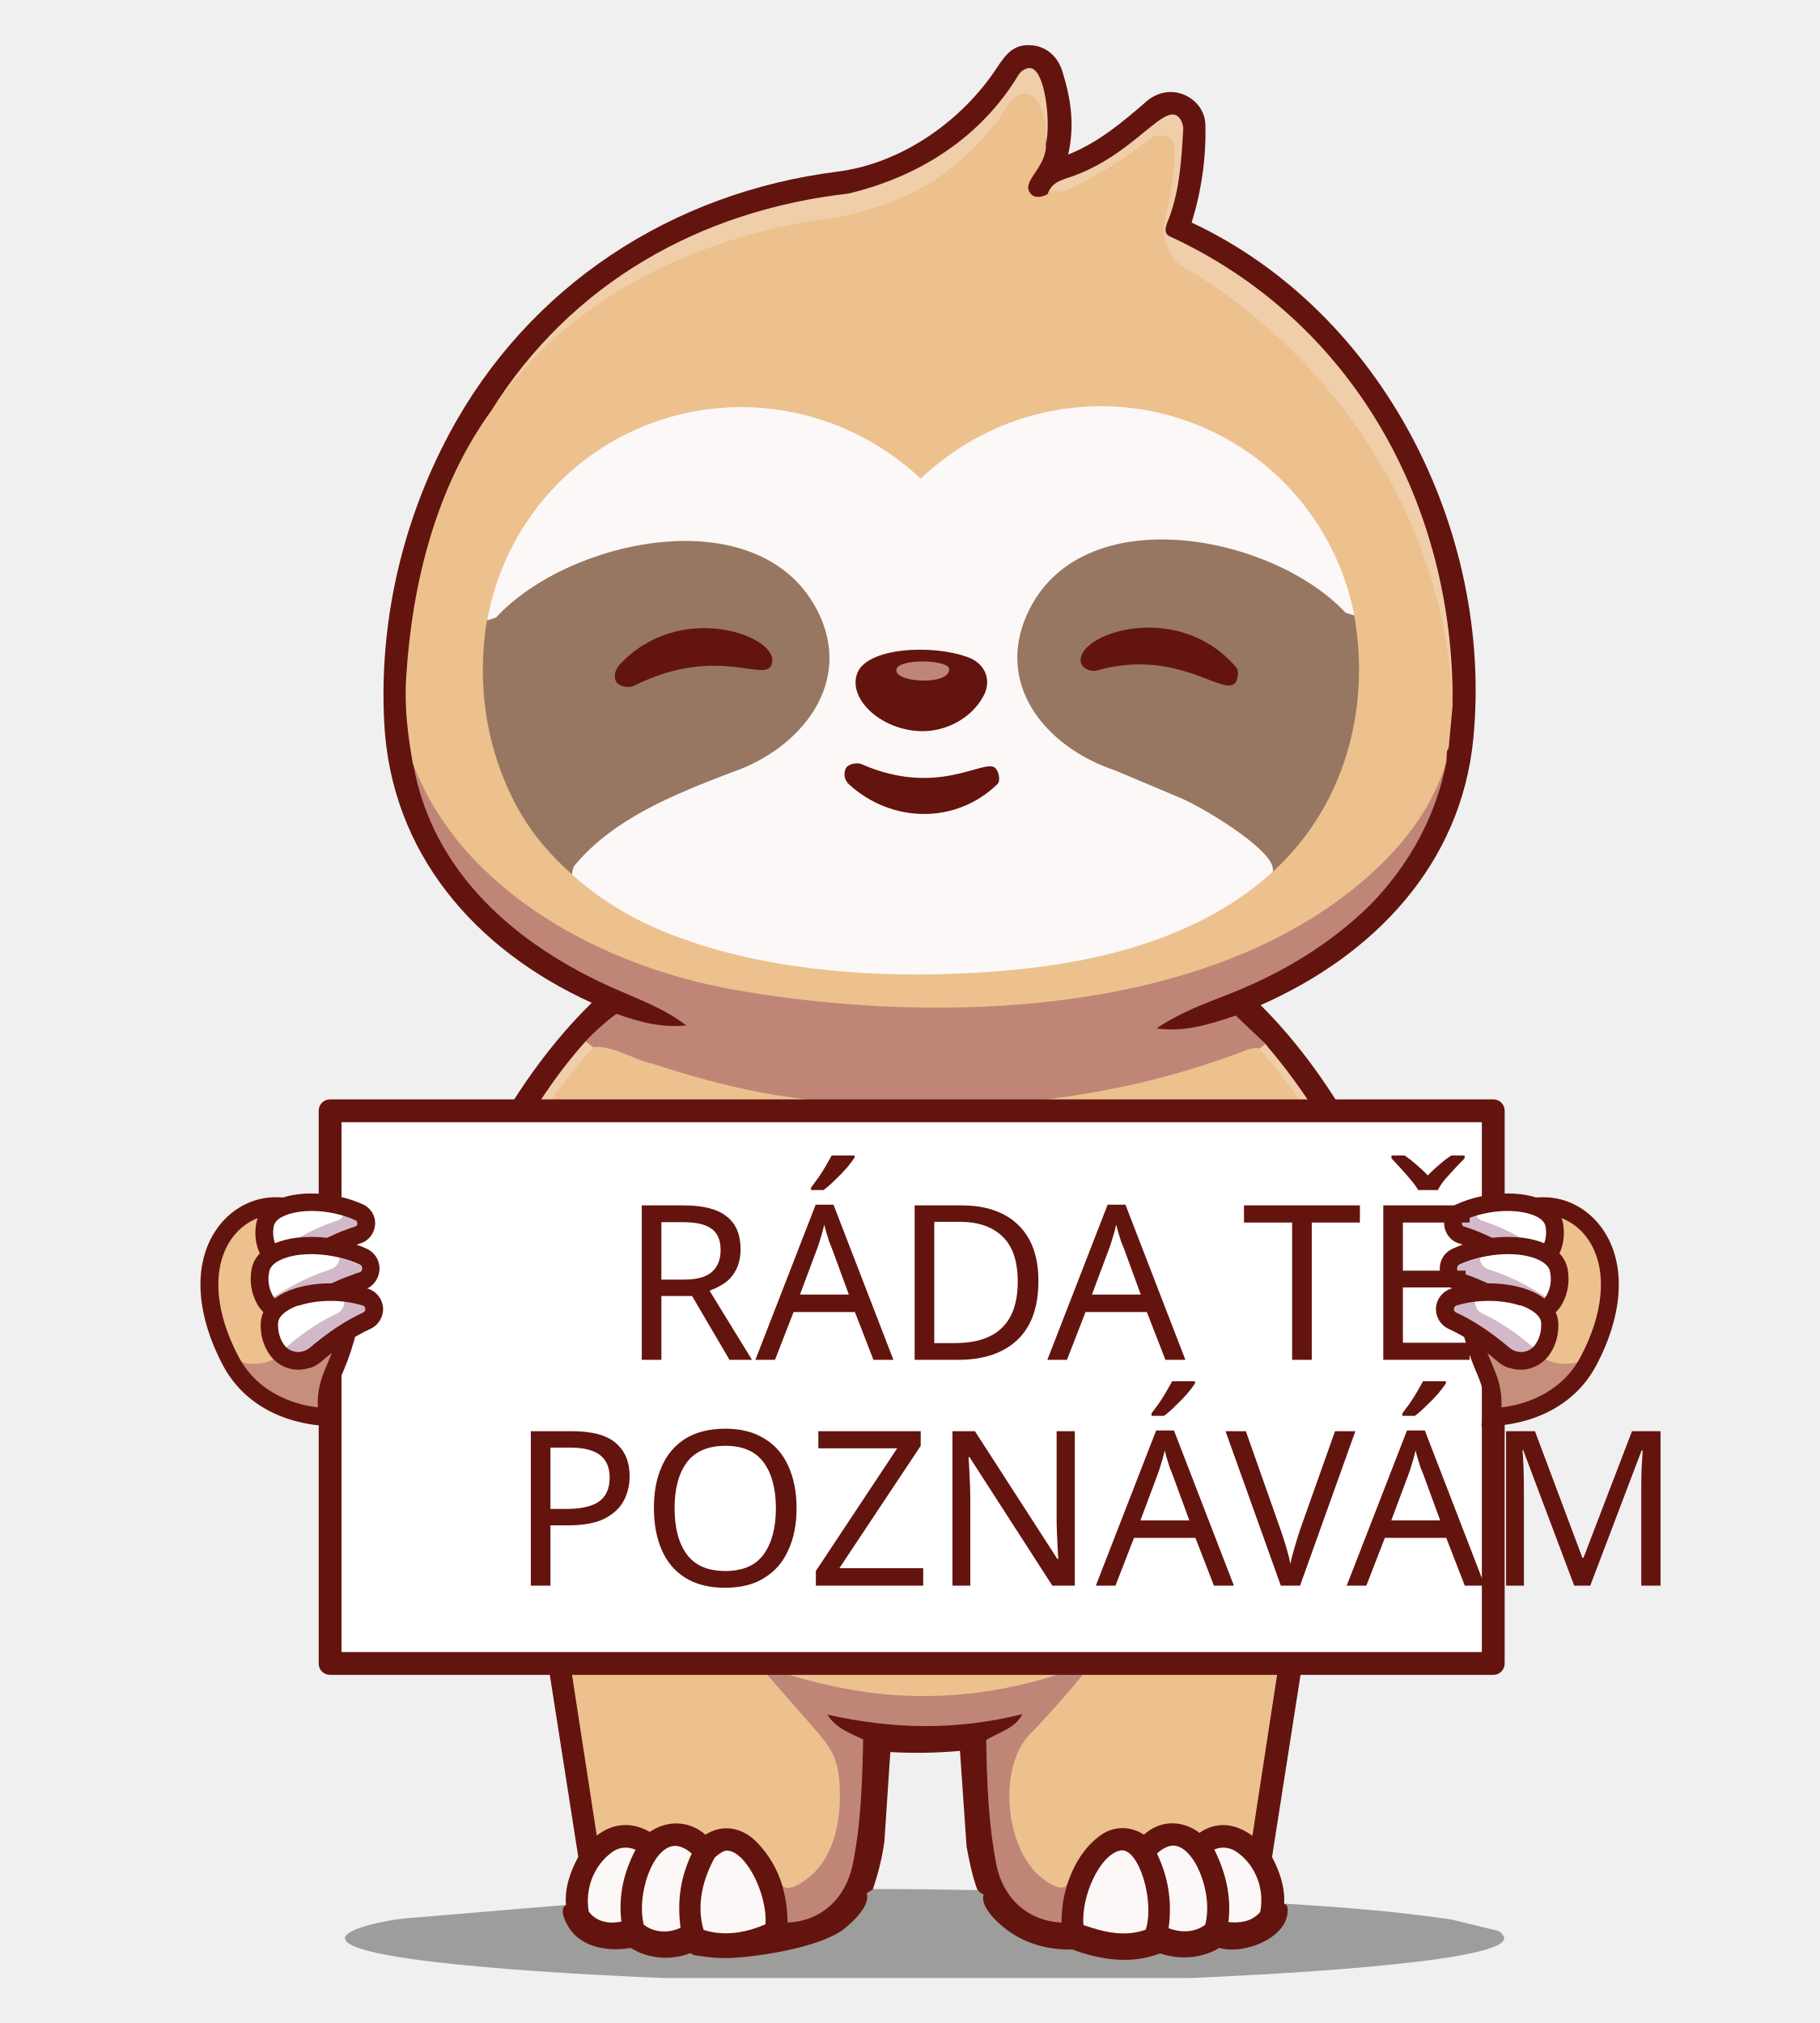
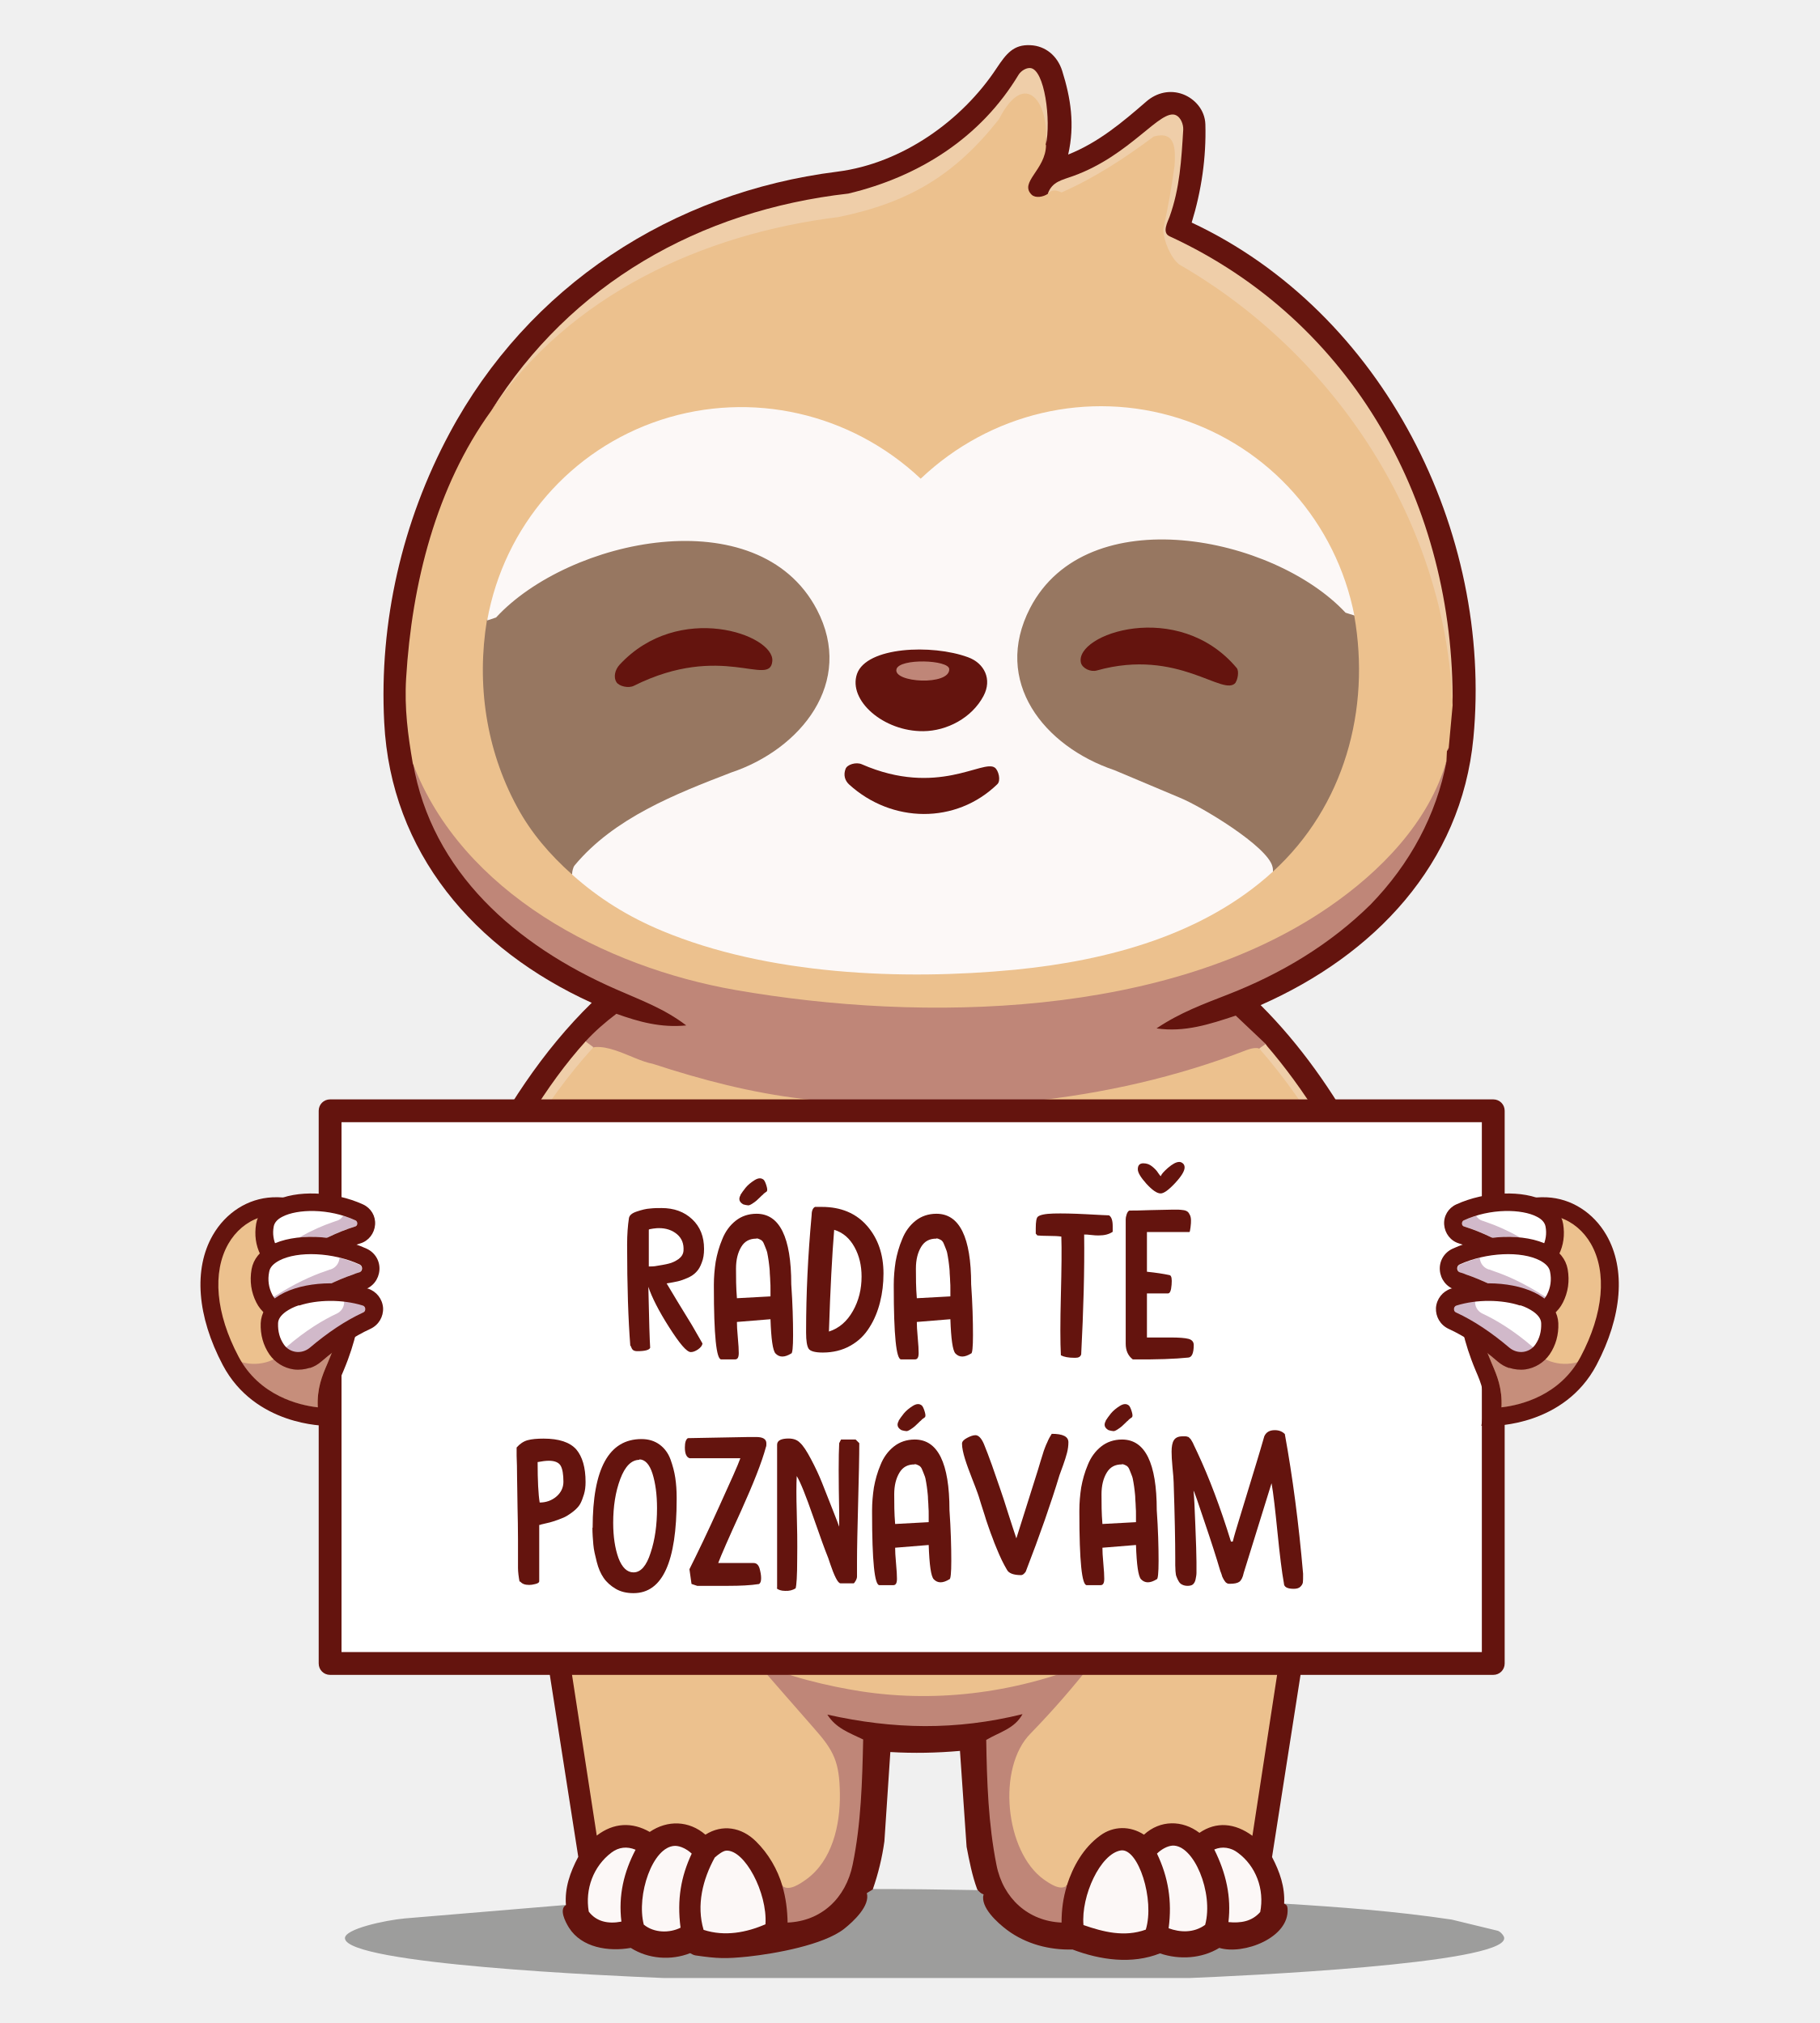
<svg xmlns="http://www.w3.org/2000/svg" id="Vrstva_1" data-name="Vrstva 1" viewBox="0 0 79.69 88.62">
  <defs>
    <style>
      .cls-1 {
        fill: #ecc18e;
      }

      .cls-2 {
        fill: #fff;
      }

      .cls-3 {
        fill: #efcea9;
      }

      .cls-4 {
        fill: #c68e7b;
      }

      .cls-5 {
        fill: #bf8678;
      }

      .cls-6 {
        fill: #9d9d9c;
      }

      .cls-7 {
        fill: #fcf8f7;
      }

      .cls-8 {
        fill: #d1b9ca;
      }

-       .cls-9, .cls-10 {
+       .cls-9 {
        fill: #64140e;
      }

      .cls-10 {
-         font-family: KabouterDEMO-Regular, 'Kabouter DEMO';
-         font-size: 9.48px;
-       }
- 
-       .cls-11 {
        fill: #977761;
      }
    </style>
  </defs>
  <g>
    <g>
      <path class="cls-6" d="M29.09,86.65c-2.27-.09-13.92-.6-13.98-1.74-.02-.41,1.76-.79,2.61-.87l7.05-.59c.07.77.49,1.38,1.24,1.61.52.16,1.07.18,1.63.09.76.46,1.66.55,2.57.23.9.37,1.84.27,2.83.09l1.72-.32c1.43-.14,2.6-.92,3.19-2.23l.14-.17c1.6,0,3.21.02,4.81.05l.16.18c.71,1.51,2.24,2.28,3.93,2.23,1.24.46,2.57.64,3.8.17.92.29,1.79.21,2.58-.23.73.11,1.47.03,2.1-.34.5-.29.73-.86.76-1.42,2.45.15,4.89.33,7.36.7l2.02.49c.11.03.29.23.28.33-.02,1.13-11.59,1.65-13.8,1.74" />
      <g>
        <path class="cls-9" d="M56.24,83.39c.13.05.15.11.16.22.09,1.28-1.94,2.04-2.99,1.72-.77.47-1.75.53-2.6.24-1.23.49-2.62.29-3.83-.17-1.01.03-2.04-.24-2.86-.85-.44-.33-1.18-1-1.04-1.56-.06-.03-.12-.06-.17-.11s-.09-.08-.11-.13c-.22-.6-.34-1.23-.46-1.85l-.29-4.2c-1.01.09-2.03.11-3.05.05l-.26,3.91c-.1.72-.27,1.42-.51,2.11l-.26.16c.15.55-.57,1.23-1,1.57-.9.7-3,1.08-4.2,1.21-.98.1-1.34.09-2.3-.05-.08-.01-.17-.06-.24-.1-.83.33-1.83.26-2.6-.23-.96.17-2.15,0-2.71-.89-.16-.26-.44-.8-.13-.99-.06-.74.18-1.43.54-2.11l-1.34-8.57c-.42.49-1.03.63-1.6.28-1.03.37-1.98-.12-2.73-.9-1.06-1.1-1.45-2.56-1.8-4.04-.61-2.62-.67-5.17-.14-7.84,1.14-5.67,3.96-12.21,8.2-16.34-5.15-2.34-8.8-6.59-9.09-12.28-.23-4.4.79-8.8,2.85-12.65,3.46-6.47,9.75-10.57,17-11.48,2.83-.36,5.46-2.23,6.98-4.54.42-.63.74-1.04,1.48-1,.65.03,1.18.46,1.39,1.13.37,1.18.56,2.35.26,3.66,1.33-.53,2.37-1.41,3.42-2.32.46-.4,1.05-.53,1.61-.32.5.19.96.67.98,1.32.04,1.45-.17,2.9-.6,4.3,8.4,3.94,13.2,13.56,12.34,22.58-.53,5.53-4.35,9.51-9.32,11.7,3.46,3.45,5.79,8.25,7.26,12.84.76,2.54,1.26,5.09,1.21,7.71-.02.96-.21,1.84-.38,2.77-.25,1.35-.53,2.65-1.22,3.83-.75,1.26-1.99,2.36-3.39,1.88-.56.34-1.22.25-1.64-.28l-1.34,8.57c.34.65.57,1.31.53,2.05Z" />
        <g>
          <g>
            <g>
              <path class="cls-7" d="M50.19,84.53c-.94.34-1.86.1-2.73-.2-.11-1.28.74-3.13,1.64-3.27.76-.11,1.49,2.16,1.09,3.47Z" />
              <path class="cls-7" d="M52.79,84.32c-.51.37-1.11.33-1.6.15.16-1.19-.02-2.25-.51-3.27.18-.18.44-.33.67-.35.94-.06,1.82,2.07,1.44,3.47Z" />
              <path class="cls-7" d="M55.2,83.76c-.37.42-.86.49-1.39.44.13-1.1-.1-2.14-.62-3.18.34-.15.73-.09,1.03.14.79.58,1.18,1.6.98,2.61Z" />
            </g>
            <path class="cls-5" d="M63.37,33.32c-.45,2.39-1.61,4.53-3.34,6.31-1.78,1.75-3.9,3.02-6.23,3.93-1.07.42-2.1.79-3.14,1.49,1.23.18,2.32-.18,3.47-.56l1.31,1.24c.17.21-.08.36-.27.19-2.49,1.09-5.09,1.82-7.84,2.24-3.75.57-7.45.64-11.24.28-3.56-.33-6.93-1.2-10.16-2.58-.18.2-.4,0-.29-.23.4-.44.87-.85,1.36-1.22.98.35,1.94.62,3.06.51-.98-.75-2.03-1.12-3.09-1.59-4.36-1.91-8.06-5.12-8.88-9.92.12.01.22.16.3.34,2.37,5.46,8.22,8.34,13.89,9.43,5.76,1.11,11.73,1.08,17.46-.16,5.75-1.24,11.34-4.24,13.63-9.7Z" />
            <path class="cls-5" d="M46.73,82.62c-.16.51-.23,1.04-.23,1.6-1.45-.06-2.56-1.05-2.85-2.52-.36-1.8-.42-3.65-.45-5.48.59-.35,1.24-.49,1.59-1.13-2.92.72-5.65.67-8.55.02.38.6.95.79,1.57,1.09-.04,1.83-.09,3.69-.46,5.48-.3,1.48-1.38,2.48-2.85,2.54-.01-.56-.08-1.1-.23-1.6,2.13-.46,2.63-3.28,2.2-5.32-.13-.59-.59-1.01-.96-1.47-1.04-1.06-1.97-2.16-2.85-3.31l-.07-.08.1-.06.04.03c4.97,2.35,10.66,2.3,15.71-.07-.9,1.3-1.9,2.38-2.95,3.5-.43.46-.85.94-.96,1.57-.38,2.06.11,4.69,2.2,5.22Z" />
            <path class="cls-5" d="M25.02,60.12l-.7,5.93c-.08.66-.31,1.25-.73,1.74-1.51.67-3.31.66-4.75-.2-.39-1.1-.48-2.22-.49-3.32l.59,1.32c.35.86,1.12,1.42,1.93,1.5,2.07.22,2.74-1.58,3.24-3.5l.76-3.37.16-.1Z" />
            <g>
              <path class="cls-1" d="M56.25,70.18l.12.4-1.51,9.84c-.76-.56-1.58-.64-2.32-.13-.75-.57-1.72-.57-2.43.08-.6-.39-1.34-.39-1.92.04-.74.54-1.19,1.35-1.46,2.19-.28.24-.74-.08-1.01-.27-1.69-1.21-2.07-4.9-.57-6.4.97-1,1.88-2.04,2.74-3.15-3.21,1.34-6.73,1.84-10.18,1.31-1.3-.2-3.47-.68-4.58-1.33-.16-.09-.28-.22-.39-.37l-.07.11c.18.09.36.19.49.35.83.95,1.65,1.9,2.48,2.84.89,1,1.13,1.49,1.15,2.88s-.34,2.93-1.46,3.75c-.28.2-.78.55-1.06.29-.21-.72-.61-1.41-1.16-1.95-.63-.62-1.47-.76-2.21-.29-.72-.62-1.66-.65-2.44-.12-.77-.44-1.58-.41-2.32.16l-1.5-9.75v-.11s-.01-.18-.01-.18l.05-.24c1.1-.76,1.33-2.28,1.35-3.54-.06-2.82-.09-5.72.36-8.53.35-1.72.78-3.73,1.08-5.47,0-.55-.14-.66-.4-.03-2.03,4.28-1.85,8.72-3.42,12.91-1.33,3.04-5,1.97-5.3-1.16.12-5.85,3.11-13.72,7.02-18.11.84-.88,2.26.23,3.22.4,2.17.71,4.31,1.27,6.59,1.54,6.53.79,13.33.22,19.45-2.15.22-.08.42-.11.61-.04,4.1,4.14,7.5,12.78,7.39,18.6-.17,2.07-2.85,3.67-4.49,2.13-1.05-1.11-1.33-2.8-1.69-4.24-.65-3.42-1.1-6.98-2.68-10.15-.17-.5-.24.05-.24.3.3,1.69.79,4.01,1.13,5.77.35,2.81.37,5.67.34,8.51,0,1.23.32,2.45,1.24,3.3Z" />
              <g>
                <path class="cls-5" d="M56.37,70.58l-.42-.46c-.86-.84-1.12-2.1-1.13-3.35-.01-2.84.03-5.6-.15-8.37l.87,6.55c.14,1.2.28,2.36.98,3.35l-.15,2.28Z" />
                <path class="cls-5" d="M24.63,70.37c-.14-.71-.16-1.49-.08-2.22.61-.89.75-1.9.87-2.94.27-2.33.48-4.63.91-6.89-.13,2.61-.2,5.23-.13,7.91.04,1.53-.28,3.46-1.58,4.14Z" />
                <path class="cls-3" d="M25.99,45.88c-2.21,2.42-3.9,5.42-5.24,8.59-.9,2.12-1.56,4.24-1.92,6.52,0,.06-.01.16-.05.17l-.12.02c.78-5.2,3.57-11.78,6.99-15.56l.35.26Z" />
                <path class="cls-3" d="M62.25,60.58c-.48-1.88-.91-3.79-1.73-5.62-1.36-3.28-3.06-6.39-5.36-9.03l.27-.19c3.44,3.96,5.92,9.69,6.81,14.84Z" />
                <path class="cls-5" d="M24.65,70.67v-.11s0,.11,0,.11Z" />
                <path class="cls-5" d="M26.4,57.98l.04-.12-.04.12Z" />
              </g>
            </g>
            <path class="cls-5" d="M62.65,64.45c-.03,1.04-.12,2.09-.5,3.12-1.44.9-3.27.88-4.8.2-.42-.61-.58-1.23-.72-1.94l-.57-5.14s.21.05.17.03c.36,1.63.71,3.16,1.27,4.67.4.95,1.1,1.63,2.03,1.7,1.04.08,1.94-.39,2.45-1.34l.66-1.32Z" />
            <g>
              <path class="cls-7" d="M33.54,84.29c-.84.37-1.8.55-2.72.25-.32-1.08-.04-2.21.49-3.17.16-.14.36-.29.5-.3.81-.05,1.81,1.85,1.72,3.22Z" />
              <path class="cls-7" d="M29.82,84.44c-.49.25-1.17.24-1.62-.13-.33-1.28.38-3.43,1.37-3.45.25,0,.54.16.73.34-.47,1-.65,2.01-.49,3.24Z" />
              <path class="cls-7" d="M27.21,84.18c-.57.11-1.09,0-1.42-.44-.17-.98.2-1.99,1-2.59.31-.23.67-.28,1.05-.12-.51.97-.76,2-.62,3.15Z" />
            </g>
          </g>
          <g>
            <path class="cls-3" d="M63.63,30.89c-.73-7.89-4.93-14.98-11.91-19.05-.76-.44-.98-1.48-.84-2.28.2-1.14.7-3.11.2-3.43-.1-.06-.4-.06-.5.02-1.27.98-2.58,1.8-4.04,2.44l-.64-.11c.19-.53.62-.59,1.11-.77,2.53-.91,3.84-2.99,4.51-2.66.2.1.32.39.31.63-.08,1.32-.15,2.57-.6,3.82-.07.2-.35.69,0,.85,8.08,3.72,12.48,11.82,12.4,20.53Z" />
            <path class="cls-3" d="M45.82,6.35c0-.68-.21-1.43-.63-2.01-.18-.25-.7.05-.84.29-.8,1.43-1.92,2.47-3.27,3.37-1.6,1.07-3.24,1.54-5.14,1.82-3.66.54-7.12,1.79-10.11,4-1.61,1.19-3.14,2.57-4.31,4.17,3.47-5.55,9.11-8.77,15.64-9.51,3.1-.74,5.8-2.45,7.46-5.21.1-.16.32-.3.5-.29.64.03.93,2.32.69,3.38Z" />
            <g>
              <path class="cls-1" d="M45.82,6.35c-.01,1.09-1.19,1.63-.63,2.18.17.16.51.1.71-.04.13-.17.33-.19.6-.06,1.44-.63,2.78-1.51,4.04-2.45.98-.27.95.59.91,1.28-.13.94-.29,1.87-.5,2.79.02.48.32,1.24.71,1.54,6.86,3.95,11.68,11.32,11.97,19.31l-.17,1.85-.08.16-.02.42c-.76,2.68-2.9,4.86-5.16,6.41-7.06,4.85-17.76,5.06-25.97,3.63-5.75-1-12-4.27-14.15-9.94-.21-1.22-.37-2.39-.29-3.72.25-4.14,1.31-8.38,3.73-11.72,3.41-5.06,9.27-7.75,15.2-8.48,3.08-.63,5.09-1.82,7.04-4.29,1.16-2.28,2.25-.67,2.04,1.14Z" />
              <path class="cls-5" d="M63.39,32.9s.03-.12.08-.16c0,.03-.07.16-.08.16Z" />
              <g>
-                 <path class="cls-11" d="M59.32,26.96c.73,4.13-.44,8.37-3.56,11.22-2.66-3.23-6.16-3.52-8.99-5.27-1.82-1.13-2.8-3.26-2.21-5.35.55-1.96,2.17-3.39,4.16-3.84,3.89-.88,7.81.47,10.6,3.24Z" />
+                 <path class="cls-10" d="M59.32,26.96c.73,4.13-.44,8.37-3.56,11.22-2.66-3.23-6.16-3.52-8.99-5.27-1.82-1.13-2.8-3.26-2.21-5.35.55-1.96,2.17-3.39,4.16-3.84,3.89-.88,7.81.47,10.6,3.24Z" />
                <path class="cls-9" d="M54.13,29.9c-.53.67-2.51-1.53-6.08-.53-.28.08-.63-.09-.7-.33-.31-1.27,4.26-2.83,6.82.22.12.14.04.52-.05.64Z" />
              </g>
              <g>
-                 <path class="cls-11" d="M25.05,38.3c-.96-.86-1.78-1.8-2.41-2.97-1.35-2.5-1.77-5.36-1.31-8.17,2.51-2.49,5.89-3.92,9.49-3.61,1.52.13,2.93.6,4.03,1.65,1.21,1.14,1.83,2.69,1.55,4.37-.5,3.05-3.3,4.04-5.99,5.08-2.07.81-3.92,1.92-5.37,3.65Z" />
+                 <path class="cls-10" d="M25.05,38.3c-.96-.86-1.78-1.8-2.41-2.97-1.35-2.5-1.77-5.36-1.31-8.17,2.51-2.49,5.89-3.92,9.49-3.61,1.52.13,2.93.6,4.03,1.65,1.21,1.14,1.83,2.69,1.55,4.37-.5,3.05-3.3,4.04-5.99,5.08-2.07.81-3.92,1.92-5.37,3.65Z" />
                <path class="cls-9" d="M33.83,28.96c-.1,1.17-2.21-.84-6.06,1.08-.23.12-.65.03-.77-.16-.13-.21-.07-.53.14-.76,2.59-2.8,6.79-1.32,6.69-.16Z" />
              </g>
              <g>
                <path class="cls-7" d="M59.32,26.96l-.38-.12c-3.16-3.38-11.33-5.01-13.82-.2-1.66,3.22.61,6.06,3.7,7.1l2.85,1.2c.94.38,3.87,2.14,4.07,3.03.02.07.02.14.02.21-3.03,2.77-7.22,3.9-11.3,4.3-4.98.48-10.84.22-15.45-1.7-1.49-.62-2.78-1.42-3.95-2.47,0-.08.01-.15.03-.22s.04-.13.08-.18c1.73-2.08,4.42-3.13,6.86-4.07,3.03-1.01,5.43-3.94,3.75-7.14-2.57-4.89-10.87-3.1-14.05.35l-.39.13c.74-4.13,3.66-7.5,7.62-8.79,3.96-1.29,8.31-.3,11.37,2.58,3.03-2.88,7.34-3.9,11.3-2.65s6.9,4.56,7.7,8.66Z" />
                <path class="cls-9" d="M37.75,33.48c3.32,1.45,5.32-.24,5.83.15.16.12.27.56.11.72-1.82,1.77-4.63,1.71-6.49.02-.2-.18-.26-.43-.16-.69.07-.19.46-.31.71-.2Z" />
                <g>
-                   <path class="cls-9" d="M43.08,30.49c-.51.96-1.6,1.53-2.63,1.54-1.75.02-3.31-1.35-2.91-2.51s3.28-1.31,4.86-.73c.72.26,1.07.97.68,1.7Z" />
+                   <path class="cls-9" d="M43.08,30.49c-.51.96-1.6,1.53-2.63,1.54-1.75.02-3.31-1.35-2.91-2.51.42-1.19,3.28-1.31,4.86-.73.72.26,1.07.97.68,1.7Z" />
                  <path class="cls-5" d="M41.58,29.31c.03.74-2.48.6-2.31,0,.14-.48,2.29-.41,2.31,0Z" />
                </g>
              </g>
            </g>
          </g>
        </g>
      </g>
    </g>
    <g>
      <rect class="cls-2" x="14.46" y="48.66" width="50.95" height="24.21" />
      <path class="cls-9" d="M65.41,73.37H14.46c-.28,0-.5-.22-.5-.5v-24.21c0-.28.22-.5.5-.5h50.95c.28,0,.5.22.5.5v24.21c0,.28-.22.5-.5.5ZM14.96,72.37h49.95v-23.21H14.96v23.21Z" />
    </g>
    <g>
      <path class="cls-1" d="M65.34,62.07s2.93.03,4.25-2.45c2.12-4.02.25-6.68-1.85-6.77-2.21-.09-4.6,2.11-2.93,6.59.3.81.73,1.39.53,2.64" />
      <path class="cls-4" d="M65.77,61.65c.04-.83-.19-1.38-.42-1.91-.06-.14-.12-.29-.18-.44-.08-.23-.16-.45-.22-.66.02.01.03.02.05.03.22.16.46.34.71.55.05.04.1.08.15.13.03.03.06.05.09.07.09.06.19.11.29.15.39.13.82.05,1.13-.22.17.12.36.22.55.29.38.13.79.14,1.19.03-.94,1.53-2.57,1.9-3.34,1.99" />
      <path class="cls-9" d="M68.33,53.34c-.2-.07-.4-.11-.61-.11-.95-.04-1.86.4-2.43,1.18-.83,1.14-.87,2.88-.12,4.89.06.15.12.3.18.44.23.53.46,1.08.42,1.91.81-.09,2.56-.5,3.47-2.22,1-1.89,1.16-3.69.45-4.94-.32-.56-.81-.97-1.36-1.15M64.89,62.45l.07-.44c.14-.89-.07-1.39-.32-1.97-.06-.15-.13-.31-.19-.48-.84-2.27-.76-4.26.22-5.62.72-.99,1.87-1.55,3.09-1.49,1.07.05,2.04.67,2.61,1.66.85,1.48.69,3.55-.44,5.69-1.41,2.66-4.46,2.66-4.59,2.66h-.45" />
      <path class="cls-2" d="M66.33,55.22c.55.36,1.3.16,1.6-.43.15-.3.23-.67.16-1.12-.19-1.1-2.48-1.32-4.13-.56-.44.2-.4.85.07.99.58.18,1.37.51,2.31,1.12" />
      <path class="cls-8" d="M65.37,54.22c-.35-.17-.7-.32-1.04-.43-.06-.02-.13-.04-.19-.06h0c-.07-.03-.09-.09-.1-.13,0-.04,0-.1.08-.14.18-.08.36-.15.54-.2.06.1.15.18.28.22,0,0,0,0,.01,0,.06.02.11.04.17.06.41.14.9.35,1.47.67-.39-.04-.81-.03-1.23.02" />
      <path class="cls-9" d="M66.54,54.89c.17.11.39.15.59.09.2-.05.36-.19.45-.37.13-.27.18-.57.12-.88-.03-.17-.16-.32-.38-.43-.65-.34-2.03-.38-3.2.16-.07.03-.08.1-.08.14,0,.04.02.11.1.13.77.24,1.58.63,2.41,1.17h0M66.46,55.71c-.12-.04-.23-.09-.34-.16h0c-.77-.5-1.52-.87-2.21-1.08-.37-.11-.62-.44-.65-.82-.03-.38.18-.73.53-.89,1.27-.58,2.94-.64,3.89-.14.44.23.72.58.79.99.08.48.02.94-.19,1.36-.19.38-.53.66-.94.77-.29.08-.6.07-.88-.03" />
      <path class="cls-2" d="M66.38,57.35c.6.39,1.41.18,1.74-.47.16-.32.25-.73.17-1.22-.21-1.2-2.69-1.44-4.5-.61-.48.22-.43.92.07,1.08.64.2,1.49.56,2.51,1.22" />
      <path class="cls-8" d="M67.31,57.11c-.17-.11-.38-.21-.6-.28s-.45-.13-.7-.17c-.62-.36-1.23-.64-1.82-.84-.07-.02-.14-.05-.21-.07,0,0,0,0-.01,0-.1-.03-.12-.13-.12-.17,0-.05,0-.14.11-.18.27-.12.56-.22.86-.3.01.22.15.43.39.51h.02c.06.02.13.05.19.07.6.2,1.38.55,2.29,1.14-.1.14-.23.24-.39.29" />
      <path class="cls-9" d="M64.19,55.82c.77.26,1.58.66,2.41,1.2h0c.2.13.44.17.66.1.23-.06.41-.21.51-.42.15-.3.2-.63.13-.98-.03-.2-.18-.36-.44-.5-.82-.43-2.36-.36-3.52.17-.1.05-.11.13-.11.18,0,.04.02.14.13.17.07.02.14.04.21.07M66.53,57.85c-.13-.04-.25-.1-.36-.17-.84-.55-1.66-.94-2.42-1.18-.39-.12-.65-.46-.68-.86-.03-.4.19-.77.56-.94,1.37-.63,3.18-.69,4.2-.15.47.25.76.61.84,1.05.09.52.02,1.01-.21,1.46-.2.4-.57.7-1,.82-.31.08-.63.07-.93-.03" />
      <path class="cls-2" d="M65.85,59.34c.52.45,1.32.35,1.71-.22.2-.29.34-.66.32-1.14-.04-1.17-2.38-1.71-4.2-1.16-.49.15-.53.82-.07,1.03.58.27,1.35.72,2.24,1.49" />
      <path class="cls-8" d="M66.24,59.56c-.1-.03-.2-.08-.29-.15-.03-.02-.06-.05-.09-.07-.05-.04-.1-.09-.15-.13-.25-.21-.48-.39-.71-.55-.02-.01-.03-.02-.05-.03-.34-.24-.66-.43-.94-.58-.02-.01-.04-.02-.06-.03-.12-.06-.23-.12-.33-.16-.46-.21-.42-.89.07-1.03.06-.02.12-.04.18-.05.14-.04.27-.07.41-.09.16-.03.33-.05.5-.06-.26.25-.22.73.15.91.58.27,1.35.72,2.24,1.49.1.09.21.15.33.2-.31.37-.82.5-1.26.35" />
      <path class="cls-9" d="M66.58,57.19c-.78-.26-1.88-.28-2.78,0-.09.03-.11.1-.11.15,0,.04,0,.12.1.16.76.35,1.54.87,2.33,1.54.17.14.39.21.61.18.22-.03.41-.15.53-.33.18-.26.26-.57.25-.91,0-.19-.12-.36-.34-.52-.16-.11-.35-.21-.57-.28h0ZM66.11,59.93c-.19-.06-.36-.16-.51-.29-.73-.63-1.45-1.11-2.15-1.43-.36-.17-.57-.53-.55-.92.03-.39.29-.72.66-.84,1.39-.42,3.12-.26,4.03.39.42.3.65.69.67,1.12.02.51-.11.97-.38,1.37-.25.36-.64.6-1.07.66-.24.03-.48,0-.7-.07h0Z" />
    </g>
    <g>
      <path class="cls-1" d="M14.35,62.07s-2.93.03-4.25-2.45c-2.12-4.02-.25-6.68,1.85-6.77,2.21-.09,4.6,2.11,2.93,6.59-.3.81-.73,1.39-.53,2.64" />
      <path class="cls-4" d="M13.92,61.65c-.04-.83.19-1.38.42-1.91.06-.14.12-.29.18-.44.08-.23.16-.45.22-.66-.02.01-.03.02-.05.03-.22.16-.46.34-.71.55-.05.04-.1.08-.15.13-.03.03-.06.05-.09.07-.09.06-.19.11-.29.15-.39.13-.82.05-1.13-.22-.17.12-.36.22-.55.29-.38.13-.79.14-1.19.03.94,1.53,2.57,1.9,3.34,1.99" />
      <path class="cls-9" d="M11.36,53.34c.2-.07.4-.11.61-.11.95-.04,1.86.4,2.43,1.18.83,1.14.87,2.88.12,4.89-.06.15-.12.3-.18.44-.23.53-.46,1.08-.42,1.91-.81-.09-2.56-.5-3.47-2.22-1-1.89-1.16-3.69-.45-4.94.32-.56.81-.97,1.36-1.15M14.8,62.45l-.07-.44c-.14-.89.07-1.39.32-1.97.06-.15.13-.31.19-.48.84-2.27.76-4.26-.22-5.62-.72-.99-1.87-1.55-3.09-1.49-1.07.05-2.04.67-2.61,1.66-.85,1.48-.69,3.55.44,5.69,1.41,2.66,4.46,2.66,4.59,2.66h.45" />
      <path class="cls-2" d="M13.36,55.22c-.55.36-1.3.16-1.6-.43-.15-.3-.23-.67-.16-1.12.19-1.1,2.48-1.32,4.13-.56.44.2.4.85-.07.99-.58.18-1.37.51-2.31,1.12" />
      <path class="cls-8" d="M14.32,54.22c.35-.17.7-.32,1.04-.43.06-.02.13-.04.19-.06h0c.07-.03.09-.09.1-.13,0-.04,0-.1-.08-.14-.18-.08-.36-.15-.54-.2-.06.1-.15.18-.28.22,0,0,0,0-.01,0-.06.02-.11.04-.17.06-.41.14-.9.35-1.47.67.39-.04.81-.03,1.23.02" />
      <path class="cls-9" d="M13.15,54.89c-.17.11-.39.15-.59.09-.2-.05-.36-.19-.45-.37-.13-.27-.18-.57-.12-.88.03-.17.16-.32.38-.43.65-.34,2.03-.38,3.2.16.07.03.08.1.08.14,0,.04-.02.11-.1.13-.77.24-1.58.63-2.41,1.17h0M13.23,55.71c.12-.04.23-.09.34-.16h0c.77-.5,1.52-.87,2.21-1.08.37-.11.62-.44.65-.82.03-.38-.18-.73-.53-.89-1.27-.58-2.94-.64-3.89-.14-.44.23-.72.58-.79.99-.08.48-.02.94.19,1.36.19.38.53.66.94.77.29.08.6.07.88-.03" />
      <path class="cls-2" d="M13.31,57.35c-.6.39-1.41.18-1.74-.47-.16-.32-.25-.73-.17-1.22.21-1.2,2.69-1.44,4.5-.61.48.22.43.92-.07,1.08-.64.2-1.49.56-2.51,1.22" />
      <path class="cls-8" d="M12.38,57.11c.17-.11.38-.21.6-.28s.45-.13.7-.17c.62-.36,1.23-.64,1.82-.84.07-.02.14-.05.21-.07,0,0,0,0,.01,0,.1-.03.12-.13.12-.17,0-.05,0-.14-.11-.18-.27-.12-.56-.22-.86-.3-.01.22-.15.43-.39.51h-.02c-.06.02-.13.05-.19.07-.6.2-1.38.55-2.29,1.14.1.14.23.24.39.29" />
      <path class="cls-9" d="M15.5,55.82c-.77.26-1.58.66-2.41,1.2h0c-.2.13-.44.17-.66.1-.23-.06-.41-.21-.51-.42-.15-.3-.2-.63-.13-.98.03-.2.18-.36.44-.5.82-.43,2.36-.36,3.52.17.1.05.11.13.11.18,0,.04-.02.14-.13.17-.07.02-.14.04-.21.07M13.16,57.85c.13-.04.25-.1.36-.17.84-.55,1.66-.94,2.42-1.18.39-.12.65-.46.68-.86.03-.4-.19-.77-.56-.94-1.37-.63-3.18-.69-4.2-.15-.47.25-.76.61-.84,1.05-.09.52-.02,1.01.21,1.46.2.4.57.7,1,.82.31.08.63.07.93-.03" />
      <path class="cls-2" d="M13.84,59.34c-.52.45-1.32.35-1.71-.22-.2-.29-.34-.66-.32-1.14.04-1.17,2.38-1.71,4.2-1.16.49.15.53.82.07,1.03-.58.27-1.35.72-2.24,1.49" />
      <path class="cls-8" d="M13.45,59.56c.1-.03.2-.08.29-.15.03-.02.06-.05.09-.07.05-.04.1-.09.15-.13.25-.21.48-.39.71-.55.02-.01.03-.02.05-.03.34-.24.66-.43.94-.58.02-.01.04-.02.06-.03.12-.06.23-.12.33-.16.46-.21.42-.89-.07-1.03-.06-.02-.12-.04-.18-.05-.14-.04-.27-.07-.41-.09-.16-.03-.33-.05-.5-.06.26.25.22.73-.15.91-.58.27-1.35.72-2.24,1.49-.1.09-.21.15-.33.2.31.37.82.5,1.26.35" />
      <path class="cls-9" d="M13.11,57.19c.78-.26,1.88-.28,2.78,0,.09.03.11.1.11.15,0,.04,0,.12-.1.16-.76.35-1.54.87-2.33,1.54-.17.14-.39.21-.61.18-.22-.03-.41-.15-.53-.33-.18-.26-.26-.57-.25-.91,0-.19.12-.36.34-.52.16-.11.35-.21.57-.28h0ZM13.57,59.93c.19-.06.36-.16.51-.29.73-.63,1.45-1.11,2.15-1.43.36-.17.57-.53.55-.92-.03-.39-.29-.72-.66-.84-1.39-.42-3.12-.26-4.03.39-.42.3-.65.69-.67,1.12-.02.51.11.97.38,1.37.25.36.64.6,1.07.66.24.03.48,0,.7-.07h0Z" />
    </g>
  </g>
-   <text class="cls-10" transform="translate(27.19 59.57)">
-     <tspan x="0" y="0">RÁDA TĚ</tspan>
-     <tspan x="-4.86" y="9.89">POZNÁVÁM</tspan>
-   </text>
+   <g>
+     <path class="cls-9" d="M27.61,58.96c-.09-1.14-.14-2.61-.14-4.43,0-.46.03-.84.08-1.17.02-.12.13-.22.35-.29.21-.07.4-.12.58-.13.17-.02.34-.02.5-.02.54,0,.99.16,1.34.49.35.33.52.76.52,1.3,0,.23-.03.43-.1.6-.06.17-.14.31-.24.41-.09.1-.22.19-.38.26-.16.07-.3.12-.43.15-.13.03-.29.06-.49.09.09.15.25.42.48.8.23.38.44.72.63,1.03.18.31.33.58.46.8-.01.1-.08.18-.19.26-.12.08-.22.12-.32.12-.18,0-.49-.37-.95-1.09s-.76-1.32-.91-1.77c.03,1.5.06,2.39.08,2.67-.04.1-.23.15-.57.15-.08,0-.14-.02-.18-.05-.04-.03-.07-.09-.1-.18ZM28.88,53.8c-.06,0-.15,0-.27.02-.13.02-.19.03-.19.05v1.61c.11,0,.23,0,.37-.03.14-.02.3-.05.48-.09.18-.04.33-.12.46-.21.13-.1.2-.22.21-.36.02-.3-.07-.54-.28-.72-.21-.18-.48-.27-.79-.27Z" />
+     <path class="cls-9" d="M31.27,56.27c0-.33.03-.67.08-1,.06-.33.15-.66.29-.99.13-.33.33-.6.58-.8s.56-.31.92-.31c1.01,0,1.52,1.03,1.52,3.09.06.85.08,1.6.08,2.23,0,.53-.03.8-.08.8-.29.18-.52.18-.69,0-.12-.13-.19-.63-.22-1.5l-1.47.12c0,.15.01.38.04.69.03.31.04.53.04.67,0,.19-.05.28-.16.28h-.61c-.21,0-.32-1.05-.32-3.17v-.12ZM33.13,54.26c-.29,0-.51.11-.66.36-.15.25-.23.56-.23.95,0,.39,0,.82.04,1.3l1.47-.08c0-.06,0-.16,0-.3,0-.14,0-.26-.01-.35,0-.09-.01-.21-.02-.36,0-.15-.02-.27-.03-.38s-.03-.22-.05-.35c-.02-.13-.04-.23-.08-.32-.03-.09-.07-.17-.1-.25s-.08-.14-.14-.17-.12-.06-.18-.06ZM32.43,52.35c.06-.09.13-.2.23-.32.1-.12.23-.23.39-.33.16-.1.29-.11.4-.02.04.04.08.12.12.25.04.13.05.21.02.26-.09.06-.15.11-.18.15-.02.01-.06.05-.12.11-.06.06-.12.11-.16.15-.04.04-.11.08-.18.13-.08.05-.14.08-.19.07-.05,0-.12-.02-.2-.04-.18-.1-.22-.24-.12-.41Z" />
+     <path class="cls-9" d="M35.31,58.3c0-1.62.08-3.3.24-5.04,0-.21.05-.34.15-.39h.3c.84,0,1.5.28,1.98.83.48.55.72,1.25.72,2.09,0,.44-.05.85-.15,1.25-.1.4-.25.77-.46,1.1-.21.34-.48.61-.84.81-.35.2-.76.3-1.21.3-.34,0-.55-.06-.62-.17-.07-.11-.11-.34-.11-.7v-.09ZM36.54,53.87c-.09,1.1-.17,2.59-.23,4.46.44-.14.79-.44,1.05-.9.26-.46.38-.96.38-1.51,0-.48-.1-.91-.31-1.29-.21-.38-.5-.64-.9-.76Z" />
+     <path class="cls-9" d="M39.15,56.27c0-.33.03-.67.08-1,.06-.33.15-.66.29-.99.13-.33.33-.6.58-.8s.56-.31.92-.31c1.01,0,1.52,1.03,1.52,3.09.06.85.08,1.6.08,2.23,0,.53-.03.8-.08.8-.29.18-.52.18-.69,0-.12-.13-.19-.63-.22-1.5l-1.47.12c0,.15.01.38.04.69.03.31.04.53.04.67,0,.19-.05.28-.16.28h-.61c-.21,0-.32-1.05-.32-3.17v-.12ZM41.01,54.26c-.29,0-.51.11-.66.36-.15.25-.23.56-.23.95,0,.39,0,.82.04,1.3l1.47-.08c0-.06,0-.16,0-.3,0-.14,0-.26-.01-.35,0-.09-.01-.21-.02-.36,0-.15-.02-.27-.03-.38s-.03-.22-.05-.35c-.02-.13-.04-.23-.08-.32-.03-.09-.07-.17-.1-.25s-.08-.14-.14-.17-.12-.06-.18-.06Z" />
+     <path class="cls-9" d="M46.47,59.36c-.03-.56-.03-1.43,0-2.61s.04-2.04.02-2.58c-.13-.02-.31-.03-.55-.03-.24,0-.41-.01-.5-.02l-.07-.08v-.24c0-.28.03-.45.09-.5.09-.08.32-.13.69-.14.37-.01.85,0,1.43.03.58.03.92.05,1,.05.11.07.16.23.16.47,0,.15,0,.23,0,.25-.16.11-.36.16-.61.16-.08,0-.19,0-.33-.02s-.25-.02-.31-.02c.02,1.56-.03,3.31-.13,5.25-.03.1-.11.15-.25.15h-.05c-.26,0-.46-.04-.59-.11Z" />
+     <path class="cls-9" d="M49.48,53.03c.14,0,.45,0,.92-.02.48-.01.79-.02.94-.02.13,0,.23,0,.28,0s.12.01.21.02c.09.01.15.04.19.07.04.03.07.08.1.14.03.06.05.14.05.24,0,.06,0,.17-.02.3-.02.14-.03.21-.05.21h-1.86v1.74c.39.04.72.09,1,.15.08.03.1.17.08.42-.02.26-.07.38-.16.38h-.92v1.93s.04,0,.08,0,.07,0,.09,0c.07,0,.2,0,.4,0,.2,0,.36,0,.47,0,.37,0,.62.02.78.06.15.04.23.13.23.27,0,.35-.08.54-.24.55-.57.06-1.38.09-2.43.08-.21-.16-.31-.39-.31-.69v-5.45c0-.05.01-.12.04-.21.03-.09.07-.15.12-.17ZM50.85,51.53c.01-.08.12-.2.31-.37.2-.17.36-.26.5-.26.05,0,.1.02.15.06s.08.1.08.18c0,.16-.14.39-.42.69-.28.3-.49.45-.63.45-.16,0-.36-.14-.62-.42-.25-.28-.38-.49-.38-.64,0-.17.08-.26.24-.26s.28.05.39.14.2.18.26.28c.06.09.1.14.12.14Z" />
+     <path class="cls-9" d="M22.76,69.3c-.04-.22-.07-.43-.07-.62,0-.33,0-.74,0-1.23,0-.48-.01-.95-.02-1.41,0-.46-.02-.89-.02-1.29,0-.4-.01-.73-.02-.98,0-.25,0-.37,0-.36.14-.16.3-.27.48-.32.18-.05.42-.07.7-.07.68,0,1.15.16,1.43.47.27.32.41.79.41,1.43,0,.2-.02.37-.07.54-.05.16-.1.3-.16.41-.06.11-.15.21-.27.31s-.23.17-.31.22c-.08.05-.21.11-.38.17-.17.06-.29.1-.37.12s-.21.05-.38.09c-.01,0-.03.01-.05.02-.02,0-.03,0-.04,0v2.47c0,.05-.05.09-.17.12-.11.03-.2.04-.27.04-.19,0-.32-.05-.4-.16ZM23.55,64.05c0,.81.03,1.41.09,1.77.28,0,.53-.09.73-.26s.31-.39.31-.65c0-.32-.04-.56-.12-.7s-.25-.22-.52-.22c-.13,0-.29.02-.5.06Z" />
+     <path class="cls-9" d="M25.96,66.93c0-2.59.71-3.89,2.14-3.89.31,0,.57.08.79.24.22.16.38.38.48.65.1.28.17.54.21.81s.06.55.06.86v.08c0,2.74-.62,4.11-1.89,4.11-.3,0-.56-.06-.78-.19-.22-.13-.4-.29-.53-.48-.13-.19-.23-.42-.3-.7s-.13-.52-.15-.76-.04-.48-.04-.74ZM28.01,63.95c-.35,0-.63.28-.84.84-.21.56-.31,1.2-.31,1.92,0,.61.08,1.12.23,1.54.16.42.38.63.66.63.32,0,.57-.29.75-.86.19-.57.28-1.22.28-1.95,0-.6-.07-1.11-.2-1.52-.13-.41-.33-.62-.58-.62Z" />
+     <path class="cls-9" d="M30.29,69.38l-.09-.64c.35-.7.79-1.61,1.3-2.74.51-1.12.83-1.83.93-2.12h-2.22c-.14-.04-.21-.2-.21-.47,0-.21.04-.35.13-.41l2.68-.05s.08,0,.15,0c.07,0,.12,0,.16,0,.3,0,.45.09.45.28,0,.07,0,.12-.02.16-.18.67-.55,1.6-1.09,2.8-.55,1.2-.88,1.96-1,2.28h1.55c.13,0,.21.08.26.23.04.15.07.29.07.43s-.03.22-.09.26c-.38.06-.83.08-1.35.08-.13,0-.36,0-.71,0s-.57,0-.65,0l-.24-.08Z" />
+     <path class="cls-9" d="M34.04,69.57v-6.28c0-.16.13-.25.39-.27s.46.03.6.17c.15.13.31.38.5.74.19.36.35.7.48,1.03.13.33.28.71.45,1.14s.27.69.3.78v-.27s0-.08,0-.16c0-.08,0-.13,0-.17-.03-1.5-.03-2.52,0-3.06l.08-.16h.64l.16.16c0,.58-.02,1.44-.05,2.59-.03,1.15-.05,2.01-.05,2.59,0,.07,0,.18,0,.33s0,.26,0,.33c0,.06-.02.12-.06.19-.04.07-.07.11-.09.11h-.57c-.06,0-.13-.08-.21-.24s-.16-.36-.24-.6c-.08-.24-.12-.36-.13-.37-.09-.22-.3-.79-.62-1.71-.32-.92-.56-1.52-.72-1.78-.02.38-.02.9,0,1.56s.03,1.35.02,2.08c0,.73-.03,1.16-.07,1.28-.13.08-.28.12-.46.11-.18,0-.3-.05-.37-.11Z" />
+     <path class="cls-9" d="M38.2,66.16c0-.33.03-.67.08-1,.06-.33.15-.66.29-.99.13-.33.33-.6.58-.8s.56-.31.92-.31c1.01,0,1.52,1.03,1.52,3.09.06.85.08,1.6.08,2.23,0,.53-.03.8-.08.8-.29.18-.52.18-.69,0-.12-.13-.19-.63-.22-1.5l-1.47.12c0,.15.01.38.04.69.03.31.04.53.04.67,0,.19-.05.28-.16.28h-.61c-.21,0-.32-1.05-.32-3.17v-.12ZM40.06,64.15c-.29,0-.51.11-.66.36-.15.25-.23.56-.23.95,0,.39,0,.82.04,1.3l1.47-.08c0-.06,0-.16,0-.3,0-.14,0-.26-.01-.35,0-.09-.01-.21-.02-.36,0-.15-.02-.27-.03-.38s-.03-.22-.05-.35c-.02-.13-.04-.23-.08-.32-.03-.09-.07-.17-.1-.25s-.08-.14-.14-.17-.12-.06-.18-.06ZM39.36,62.24c.06-.09.13-.2.23-.32.1-.12.23-.23.39-.33.16-.1.29-.11.4-.02.04.04.08.12.12.25.04.13.05.21.02.26-.09.06-.15.11-.18.15-.02.01-.06.05-.12.11-.06.06-.12.11-.16.15-.04.04-.11.08-.18.13-.08.05-.14.08-.19.07-.05,0-.12-.02-.2-.04-.18-.1-.22-.24-.12-.41Z" />
+     <path class="cls-9" d="M42.14,63.24c0-.09.07-.17.22-.25s.27-.12.37-.12c.13,0,.26.13.37.39.1.25.22.55.35.92.13.37.24.69.34.98.1.29.23.67.38,1.16.16.49.27.84.35,1.07l.94-2.98c.02-.07.06-.2.12-.4.06-.2.11-.34.14-.45.04-.1.08-.23.15-.37.06-.15.13-.27.2-.38.49,0,.73.12.73.37,0,.15-.02.3-.06.46-.04.16-.1.34-.17.54-.08.21-.13.35-.16.44-.36,1.19-.85,2.6-1.48,4.23-.07.1-.14.15-.2.15-.33,0-.54-.08-.62-.23-.08-.14-.16-.28-.23-.43-.07-.15-.15-.32-.22-.5-.08-.19-.14-.34-.18-.46-.05-.12-.11-.29-.19-.52-.08-.23-.13-.38-.15-.46-.03-.08-.08-.26-.17-.53-.08-.27-.13-.42-.15-.47-.04-.11-.12-.33-.24-.63-.12-.31-.23-.6-.31-.86s-.13-.49-.13-.66Z" />
+     <path class="cls-9" d="M47.28,66.16c0-.33.03-.67.08-1,.06-.33.15-.66.29-.99.13-.33.33-.6.58-.8s.56-.31.92-.31c1.01,0,1.52,1.03,1.52,3.09.06.85.08,1.6.08,2.23,0,.53-.03.8-.08.8-.29.18-.52.18-.69,0-.12-.13-.19-.63-.22-1.5l-1.47.12c0,.15.01.38.04.69.03.31.04.53.04.67,0,.19-.05.28-.16.28h-.61c-.21,0-.32-1.05-.32-3.17v-.12ZM49.14,64.15c-.29,0-.51.11-.66.36-.15.25-.23.56-.23.95,0,.39,0,.82.04,1.3l1.47-.08c0-.06,0-.16,0-.3,0-.14,0-.26-.01-.35,0-.09-.01-.21-.02-.36,0-.15-.02-.27-.03-.38s-.03-.22-.05-.35c-.02-.13-.04-.23-.08-.32-.03-.09-.07-.17-.1-.25s-.08-.14-.14-.17-.12-.06-.18-.06ZM48.43,62.24c.06-.09.13-.2.23-.32.1-.12.23-.23.39-.33.16-.1.29-.11.4-.02.04.04.08.12.12.25.04.13.05.21.02.26-.09.06-.15.11-.18.15-.02.01-.06.05-.12.11-.06.06-.12.11-.16.15-.04.04-.11.08-.18.13-.08.05-.14.08-.19.07-.05,0-.12-.02-.2-.04-.18-.1-.22-.24-.12-.41Z" />
+     <path class="cls-9" d="M55.69,65l-1.21,3.9c-.04.2-.11.33-.19.39-.08.06-.22.09-.42.09-.05,0-.09,0-.13-.03-.04-.02-.07-.05-.1-.1-.03-.05-.06-.09-.07-.12-.02-.03-.04-.08-.06-.16-.03-.08-.04-.12-.05-.13-.17-.58-.4-1.3-.7-2.18-.29-.88-.45-1.33-.48-1.36.03.25.05.75.08,1.51.03.76.05,1.3.05,1.62v.04c0,.2,0,.34,0,.43,0,.09-.02.19-.04.29s-.07.18-.12.22-.13.06-.23.06c-.09,0-.17-.02-.23-.05-.07-.03-.12-.08-.16-.15-.04-.07-.07-.13-.09-.19-.03-.06-.04-.14-.05-.26,0-.11-.01-.19-.01-.25s0-.13,0-.24v-.09c0-.7-.02-1.8-.07-3.31,0-.12-.02-.33-.05-.64-.03-.3-.04-.54-.04-.7,0-.22.03-.39.1-.5.07-.11.19-.17.38-.17.05,0,.09,0,.13,0s.07.01.09.02c.03,0,.06.02.08.05.03.03.05.04.06.06.01.01.03.05.06.1.03.05.05.09.06.12.01.03.04.08.08.17s.07.15.09.19c.52,1.11,1.01,2.41,1.47,3.9h.08c.06-.25.15-.54.25-.87.1-.33.26-.84.47-1.54.21-.69.44-1.43.66-2.2.08-.18.23-.27.46-.27.19,0,.33.06.44.17.34,1.87.61,3.91.8,6.12v.05c0,.15,0,.26-.01.33s-.05.13-.11.19c-.06.06-.16.09-.29.09-.28,0-.43-.08-.43-.24-.09-.49-.18-1.23-.28-2.22s-.18-1.71-.26-2.16Z" />
+   </g>
</svg>
